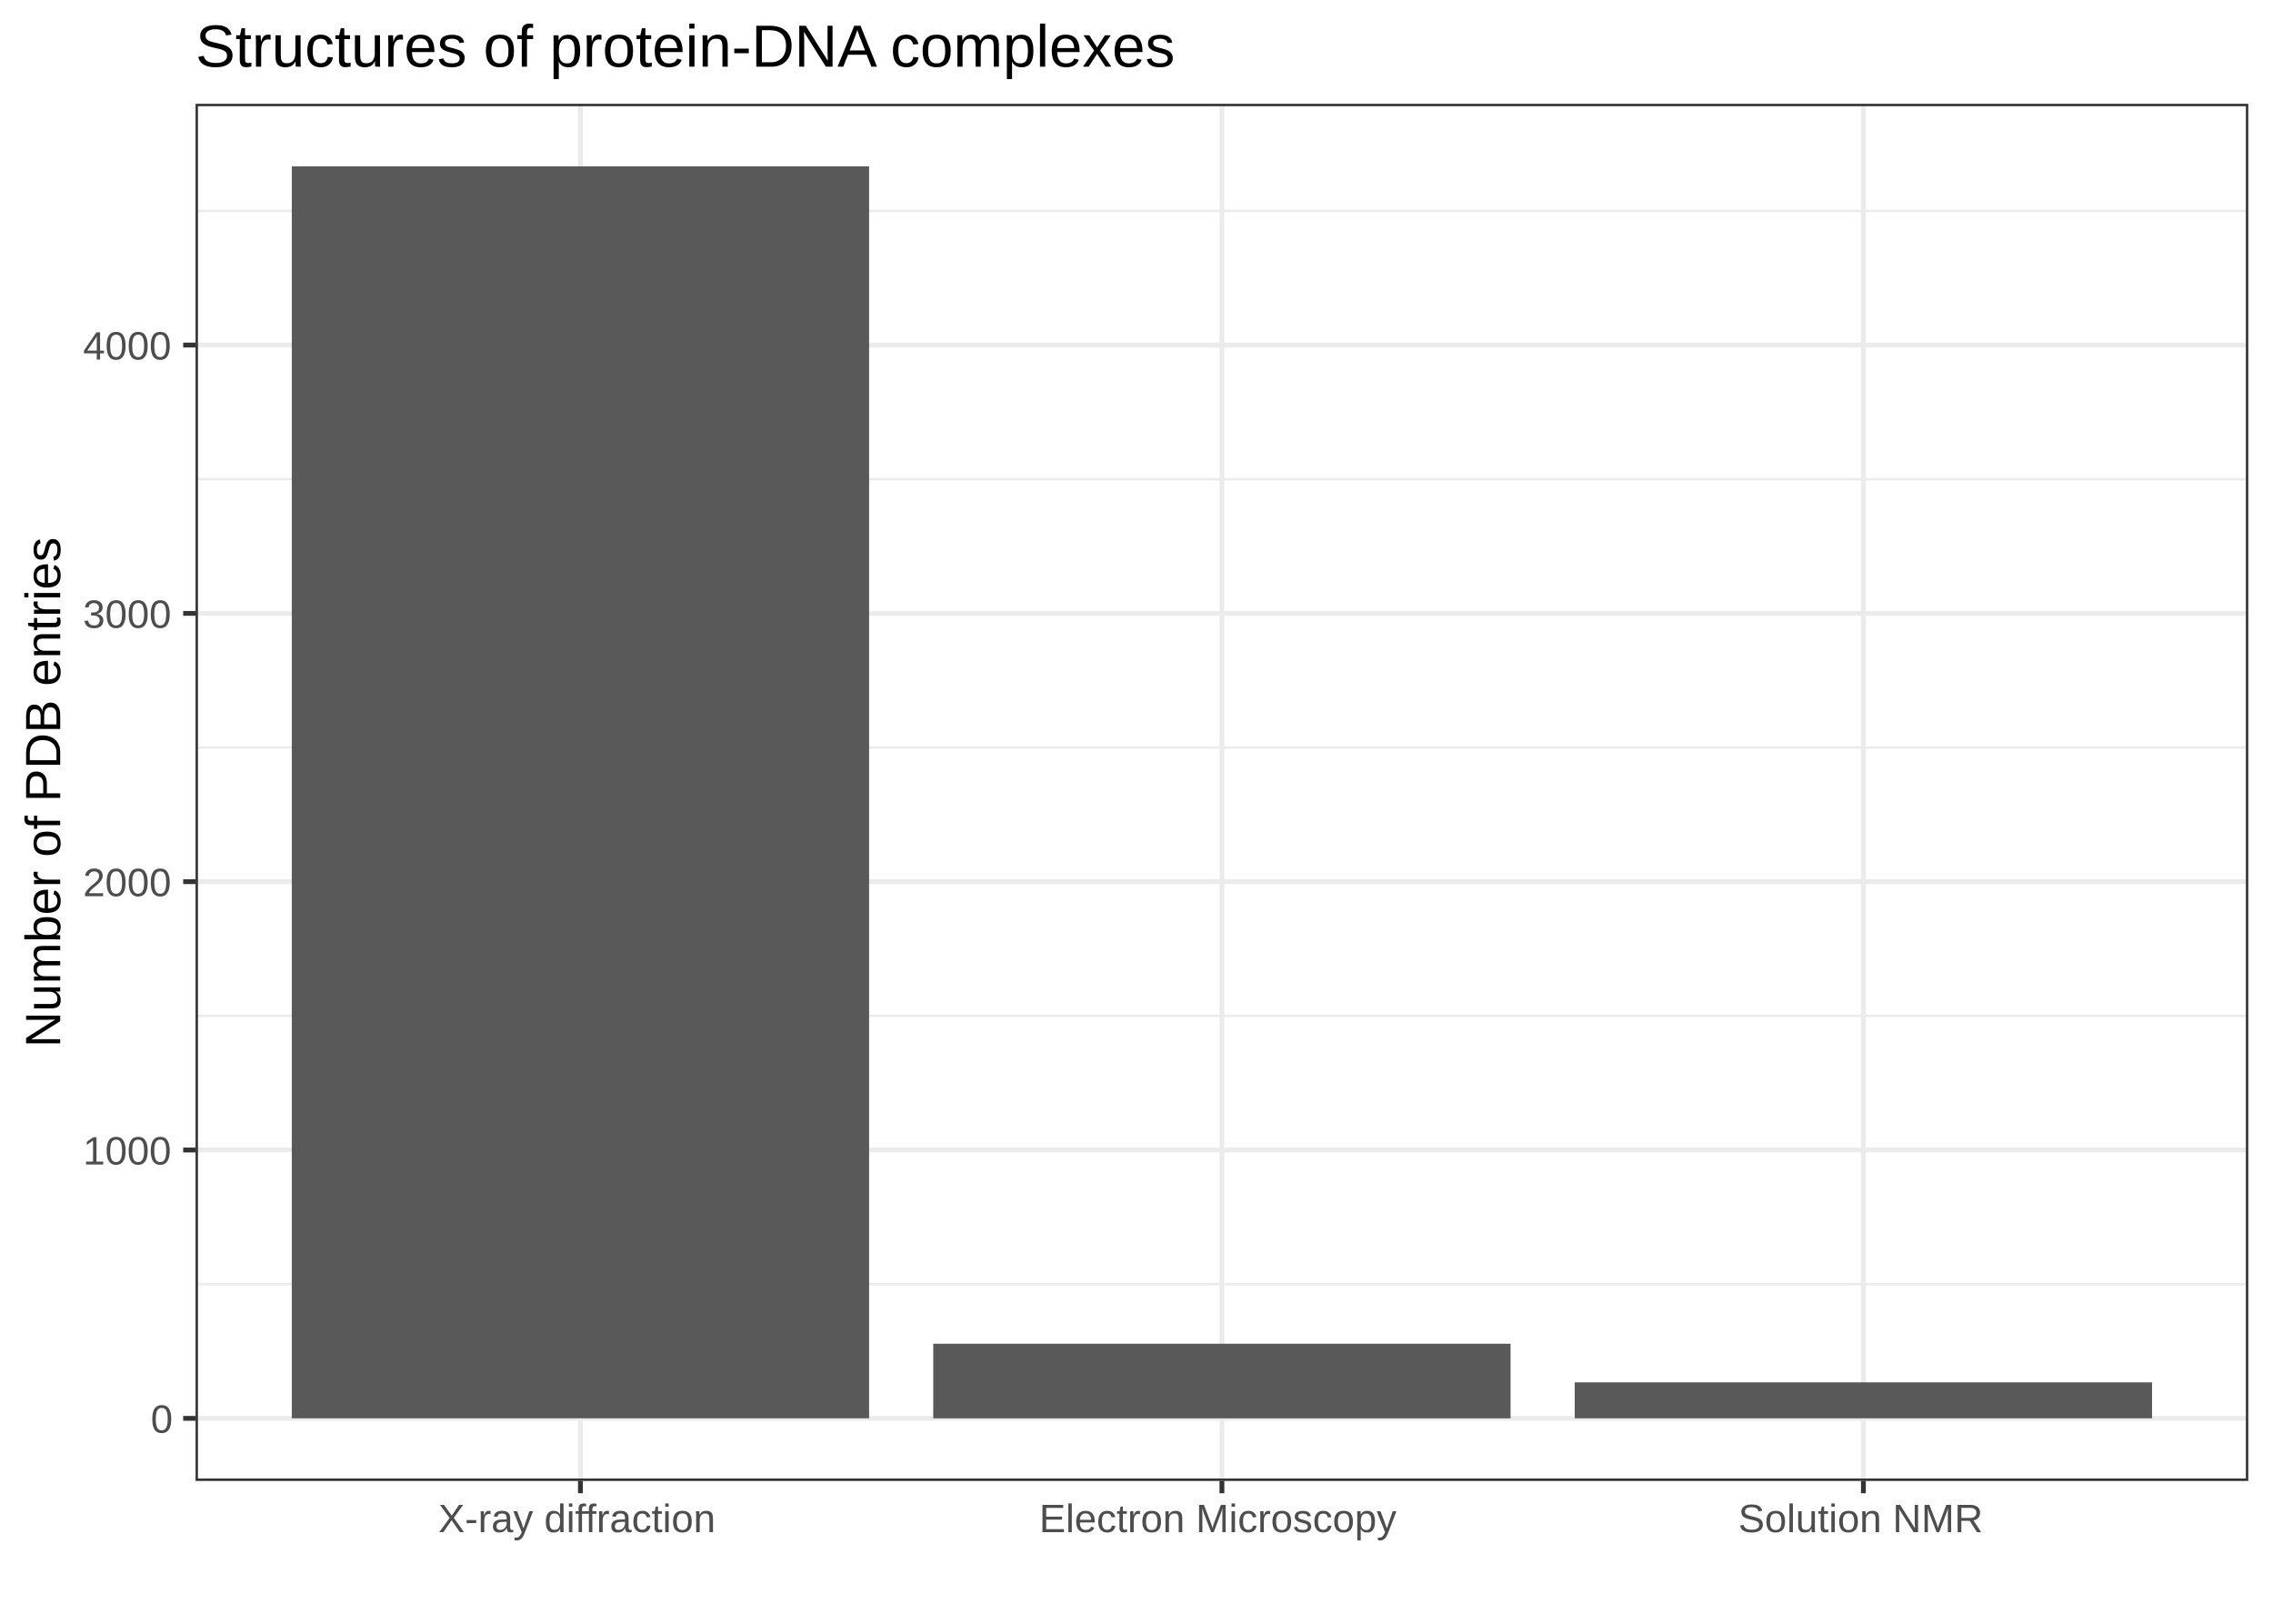
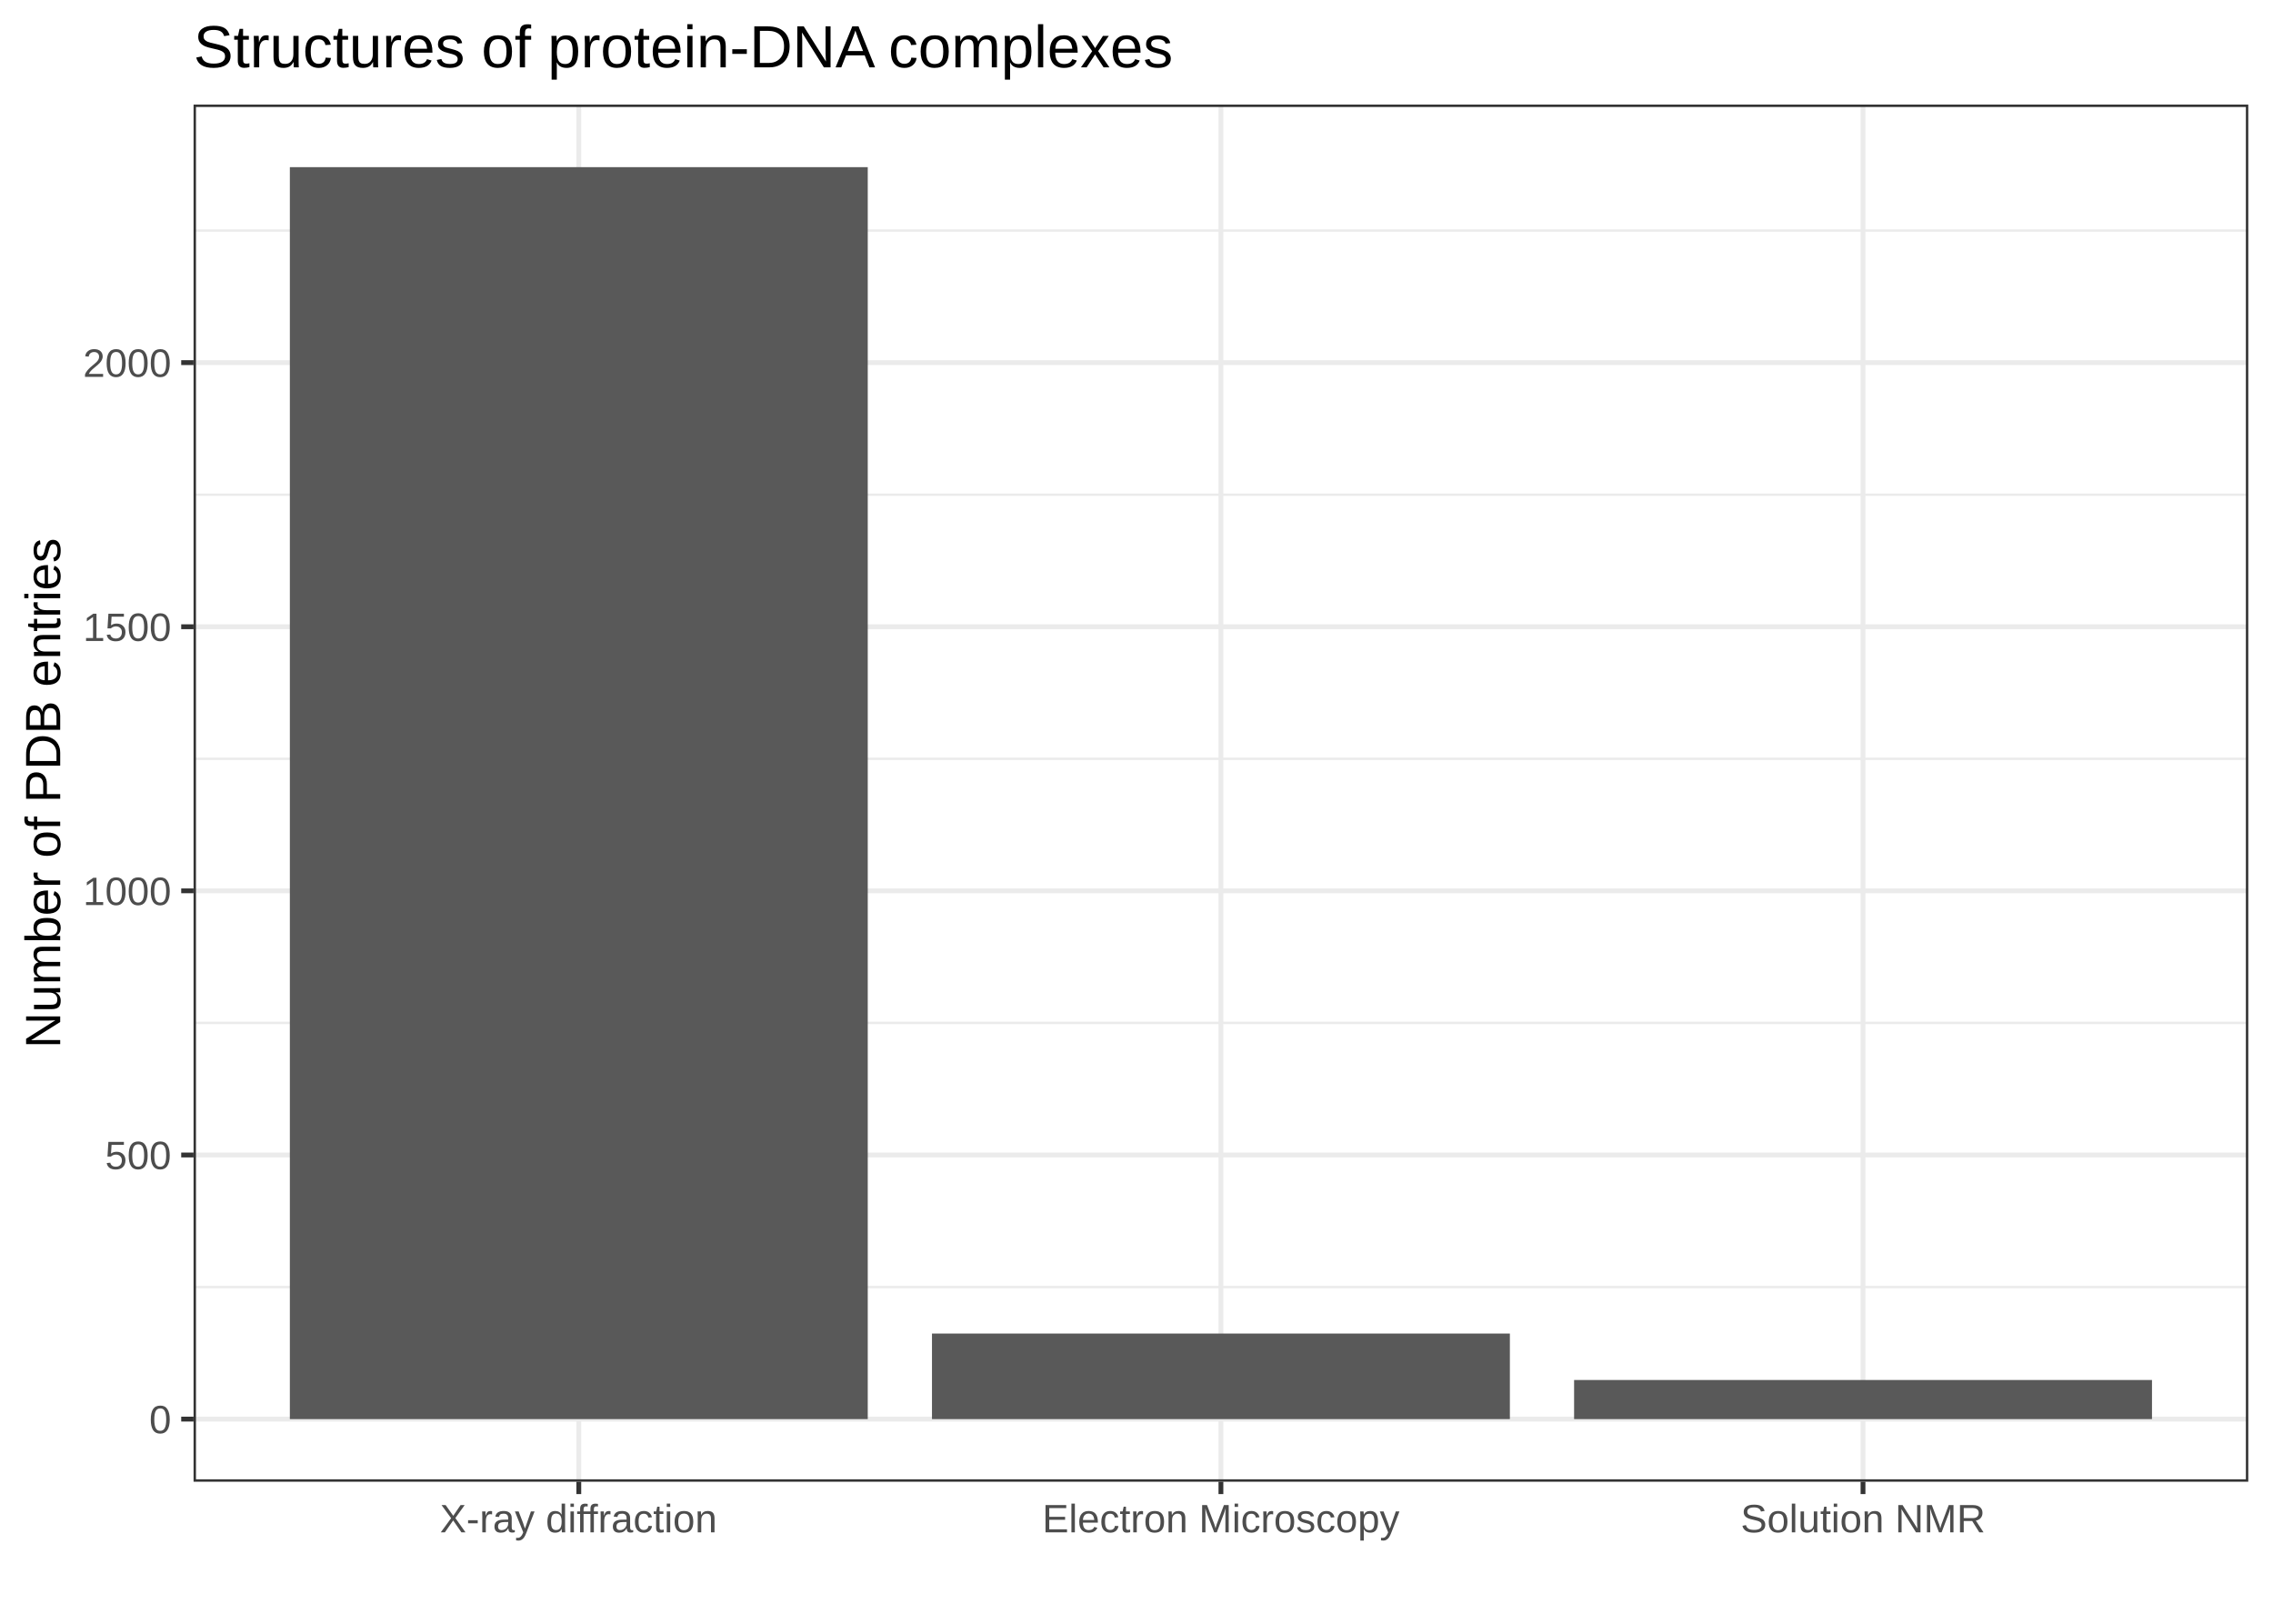
<svg xmlns="http://www.w3.org/2000/svg" viewBox="0 0 504.00 360.00">
  <defs>
    <style type="text/css">
    line, polyline, polygon, path, rect, circle {
      fill: none;
      stroke: #000000;
      stroke-linecap: round;
      stroke-linejoin: round;
      stroke-miterlimit: 10.00;
    }
  </style>
  </defs>
  <rect width="100%" height="100%" style="stroke: none; fill: #FFFFFF;" />
-   <rect x="0" y="0" width="504.00" height="360.00" style="stroke-width: 1.07; stroke: #FFFFFF; fill: #FFFFFF;" />
+   <rect x="-0" y="0" width="504.00" height="360.00" style="stroke-width: 1.07; stroke: #FFFFFF; fill: #FFFFFF;" />
  <defs>
-     <clipPath id="cpNDMuMzZ8NDk4LjUyfDMyOC4zM3wyMy4wMQ==">
-       <rect x="43.36" y="23.01" width="455.16" height="305.33" />
+     <clipPath id="cpNDIuOTJ8NDk4LjUyfDMyOC41MXwyMy4xOQ==">
+       <rect x="42.92" y="23.19" width="455.60" height="305.32" />
    </clipPath>
  </defs>
-   <rect x="43.36" y="23.01" width="455.16" height="305.33" style="stroke-width: 1.07; stroke: none; fill: #FFFFFF;" clip-path="url(#cpNDMuMzZ8NDk4LjUyfDMyOC4zM3wyMy4wMQ==)" />
-   <polyline points="43.36,284.71 498.52,284.71 " style="stroke-width: 0.53; stroke: #EBEBEB; stroke-linecap: butt;" clip-path="url(#cpNDMuMzZ8NDk4LjUyfDMyOC4zM3wyMy4wMQ==)" />
-   <polyline points="43.36,225.22 498.52,225.22 " style="stroke-width: 0.53; stroke: #EBEBEB; stroke-linecap: butt;" clip-path="url(#cpNDMuMzZ8NDk4LjUyfDMyOC4zM3wyMy4wMQ==)" />
-   <polyline points="43.36,165.74 498.52,165.74 " style="stroke-width: 0.53; stroke: #EBEBEB; stroke-linecap: butt;" clip-path="url(#cpNDMuMzZ8NDk4LjUyfDMyOC4zM3wyMy4wMQ==)" />
-   <polyline points="43.36,106.25 498.52,106.25 " style="stroke-width: 0.53; stroke: #EBEBEB; stroke-linecap: butt;" clip-path="url(#cpNDMuMzZ8NDk4LjUyfDMyOC4zM3wyMy4wMQ==)" />
-   <polyline points="43.36,46.76 498.52,46.76 " style="stroke-width: 0.53; stroke: #EBEBEB; stroke-linecap: butt;" clip-path="url(#cpNDMuMzZ8NDk4LjUyfDMyOC4zM3wyMy4wMQ==)" />
-   <polyline points="43.36,314.46 498.52,314.46 " style="stroke-width: 1.07; stroke: #EBEBEB; stroke-linecap: butt;" clip-path="url(#cpNDMuMzZ8NDk4LjUyfDMyOC4zM3wyMy4wMQ==)" />
-   <polyline points="43.36,254.97 498.52,254.97 " style="stroke-width: 1.07; stroke: #EBEBEB; stroke-linecap: butt;" clip-path="url(#cpNDMuMzZ8NDk4LjUyfDMyOC4zM3wyMy4wMQ==)" />
-   <polyline points="43.36,195.48 498.52,195.48 " style="stroke-width: 1.07; stroke: #EBEBEB; stroke-linecap: butt;" clip-path="url(#cpNDMuMzZ8NDk4LjUyfDMyOC4zM3wyMy4wMQ==)" />
-   <polyline points="43.36,135.99 498.52,135.99 " style="stroke-width: 1.07; stroke: #EBEBEB; stroke-linecap: butt;" clip-path="url(#cpNDMuMzZ8NDk4LjUyfDMyOC4zM3wyMy4wMQ==)" />
-   <polyline points="43.36,76.50 498.52,76.50 " style="stroke-width: 1.07; stroke: #EBEBEB; stroke-linecap: butt;" clip-path="url(#cpNDMuMzZ8NDk4LjUyfDMyOC4zM3wyMy4wMQ==)" />
-   <polyline points="128.70,328.33 128.70,23.01 " style="stroke-width: 1.07; stroke: #EBEBEB; stroke-linecap: butt;" clip-path="url(#cpNDMuMzZ8NDk4LjUyfDMyOC4zM3wyMy4wMQ==)" />
-   <polyline points="270.94,328.33 270.94,23.01 " style="stroke-width: 1.07; stroke: #EBEBEB; stroke-linecap: butt;" clip-path="url(#cpNDMuMzZ8NDk4LjUyfDMyOC4zM3wyMy4wMQ==)" />
-   <polyline points="413.18,328.33 413.18,23.01 " style="stroke-width: 1.07; stroke: #EBEBEB; stroke-linecap: butt;" clip-path="url(#cpNDMuMzZ8NDk4LjUyfDMyOC4zM3wyMy4wMQ==)" />
-   <rect x="64.70" y="36.88" width="128.01" height="277.57" style="stroke-width: 1.07; stroke: none; stroke-linecap: square; stroke-linejoin: miter; fill: #595959;" clip-path="url(#cpNDMuMzZ8NDk4LjUyfDMyOC4zM3wyMy4wMQ==)" />
-   <rect x="206.93" y="297.92" width="128.01" height="16.54" style="stroke-width: 1.07; stroke: none; stroke-linecap: square; stroke-linejoin: miter; fill: #595959;" clip-path="url(#cpNDMuMzZ8NDk4LjUyfDMyOC4zM3wyMy4wMQ==)" />
-   <rect x="349.17" y="306.48" width="128.01" height="7.97" style="stroke-width: 1.07; stroke: none; stroke-linecap: square; stroke-linejoin: miter; fill: #595959;" clip-path="url(#cpNDMuMzZ8NDk4LjUyfDMyOC4zM3wyMy4wMQ==)" />
-   <rect x="43.36" y="23.01" width="455.16" height="305.33" style="stroke-width: 1.07; stroke: #333333;" clip-path="url(#cpNDMuMzZ8NDk4LjUyfDMyOC4zM3wyMy4wMQ==)" />
+   <rect x="42.92" y="23.19" width="455.60" height="305.32" style="stroke-width: 1.07; stroke: none; fill: #FFFFFF;" clip-path="url(#cpNDIuOTJ8NDk4LjUyfDMyOC41MXwyMy4xOQ==)" />
+   <polyline points="42.92,285.35 498.52,285.35 " style="stroke-width: 0.53; stroke: #EBEBEB; stroke-linecap: butt;" clip-path="url(#cpNDIuOTJ8NDk4LjUyfDMyOC41MXwyMy4xOQ==)" />
+   <polyline points="42.92,226.79 498.52,226.79 " style="stroke-width: 0.53; stroke: #EBEBEB; stroke-linecap: butt;" clip-path="url(#cpNDIuOTJ8NDk4LjUyfDMyOC41MXwyMy4xOQ==)" />
+   <polyline points="42.92,168.23 498.52,168.23 " style="stroke-width: 0.53; stroke: #EBEBEB; stroke-linecap: butt;" clip-path="url(#cpNDIuOTJ8NDk4LjUyfDMyOC41MXwyMy4xOQ==)" />
+   <polyline points="42.92,109.68 498.52,109.68 " style="stroke-width: 0.53; stroke: #EBEBEB; stroke-linecap: butt;" clip-path="url(#cpNDIuOTJ8NDk4LjUyfDMyOC41MXwyMy4xOQ==)" />
+   <polyline points="42.92,51.12 498.52,51.12 " style="stroke-width: 0.53; stroke: #EBEBEB; stroke-linecap: butt;" clip-path="url(#cpNDIuOTJ8NDk4LjUyfDMyOC41MXwyMy4xOQ==)" />
+   <polyline points="42.92,314.63 498.52,314.63 " style="stroke-width: 1.07; stroke: #EBEBEB; stroke-linecap: butt;" clip-path="url(#cpNDIuOTJ8NDk4LjUyfDMyOC41MXwyMy4xOQ==)" />
+   <polyline points="42.92,256.07 498.52,256.07 " style="stroke-width: 1.07; stroke: #EBEBEB; stroke-linecap: butt;" clip-path="url(#cpNDIuOTJ8NDk4LjUyfDMyOC41MXwyMy4xOQ==)" />
+   <polyline points="42.92,197.51 498.52,197.51 " style="stroke-width: 1.07; stroke: #EBEBEB; stroke-linecap: butt;" clip-path="url(#cpNDIuOTJ8NDk4LjUyfDMyOC41MXwyMy4xOQ==)" />
+   <polyline points="42.92,138.96 498.52,138.96 " style="stroke-width: 1.07; stroke: #EBEBEB; stroke-linecap: butt;" clip-path="url(#cpNDIuOTJ8NDk4LjUyfDMyOC41MXwyMy4xOQ==)" />
+   <polyline points="42.92,80.40 498.52,80.40 " style="stroke-width: 1.07; stroke: #EBEBEB; stroke-linecap: butt;" clip-path="url(#cpNDIuOTJ8NDk4LjUyfDMyOC41MXwyMy4xOQ==)" />
+   <polyline points="128.34,328.51 128.34,23.19 " style="stroke-width: 1.07; stroke: #EBEBEB; stroke-linecap: butt;" clip-path="url(#cpNDIuOTJ8NDk4LjUyfDMyOC41MXwyMy4xOQ==)" />
+   <polyline points="270.72,328.51 270.72,23.19 " style="stroke-width: 1.07; stroke: #EBEBEB; stroke-linecap: butt;" clip-path="url(#cpNDIuOTJ8NDk4LjUyfDMyOC41MXwyMy4xOQ==)" />
+   <polyline points="413.09,328.51 413.09,23.19 " style="stroke-width: 1.07; stroke: #EBEBEB; stroke-linecap: butt;" clip-path="url(#cpNDIuOTJ8NDk4LjUyfDMyOC41MXwyMy4xOQ==)" />
+   <rect x="64.27" y="37.06" width="128.14" height="277.57" style="stroke-width: 1.07; stroke: none; stroke-linecap: square; stroke-linejoin: miter; fill: #595959;" clip-path="url(#cpNDIuOTJ8NDk4LjUyfDMyOC41MXwyMy4xOQ==)" />
+   <rect x="206.65" y="295.66" width="128.14" height="18.97" style="stroke-width: 1.07; stroke: none; stroke-linecap: square; stroke-linejoin: miter; fill: #595959;" clip-path="url(#cpNDIuOTJ8NDk4LjUyfDMyOC41MXwyMy4xOQ==)" />
+   <rect x="349.03" y="305.96" width="128.14" height="8.67" style="stroke-width: 1.07; stroke: none; stroke-linecap: square; stroke-linejoin: miter; fill: #595959;" clip-path="url(#cpNDIuOTJ8NDk4LjUyfDMyOC41MXwyMy4xOQ==)" />
+   <rect x="42.92" y="23.19" width="455.60" height="305.32" style="stroke-width: 1.07; stroke: #333333;" clip-path="url(#cpNDIuOTJ8NDk4LjUyfDMyOC41MXwyMy4xOQ==)" />
  <defs>
    <clipPath id="cpMC4wMHw1MDQuMDB8MzYwLjAwfDAuMDA=">
      <rect x="0.00" y="0.00" width="504.00" height="360.00" />
    </clipPath>
  </defs>
  <g clip-path="url(#cpMC4wMHw1MDQuMDB8MzYwLjAwfDAuMDA=)">
-     <text x="33.42" y="317.67" style="font-size: 8.80px; fill: #4D4D4D; font-family: Arial;" textLength="5.01px" lengthAdjust="spacingAndGlyphs">0</text>
+     <text x="33.09" y="317.78" style="font-size: 8.80px; fill: #4D4D4D; font-family: Arial;" textLength="4.89px" lengthAdjust="spacingAndGlyphs">0</text>
  </g>
  <g clip-path="url(#cpMC4wMHw1MDQuMDB8MzYwLjAwfDAuMDA=)">
-     <text x="18.41" y="258.19" style="font-size: 8.80px; fill: #4D4D4D; font-family: Arial;" textLength="20.02px" lengthAdjust="spacingAndGlyphs">1000</text>
+     <text x="23.30" y="259.22" style="font-size: 8.80px; fill: #4D4D4D; font-family: Arial;" textLength="14.68px" lengthAdjust="spacingAndGlyphs">500</text>
  </g>
  <g clip-path="url(#cpMC4wMHw1MDQuMDB8MzYwLjAwfDAuMDA=)">
-     <text x="18.41" y="198.70" style="font-size: 8.80px; fill: #4D4D4D; font-family: Arial;" textLength="20.02px" lengthAdjust="spacingAndGlyphs">2000</text>
+     <text x="18.41" y="200.66" style="font-size: 8.80px; fill: #4D4D4D; font-family: Arial;" textLength="19.58px" lengthAdjust="spacingAndGlyphs">1000</text>
  </g>
  <g clip-path="url(#cpMC4wMHw1MDQuMDB8MzYwLjAwfDAuMDA=)">
-     <text x="18.41" y="139.21" style="font-size: 8.80px; fill: #4D4D4D; font-family: Arial;" textLength="20.02px" lengthAdjust="spacingAndGlyphs">3000</text>
+     <text x="18.41" y="142.11" style="font-size: 8.80px; fill: #4D4D4D; font-family: Arial;" textLength="19.58px" lengthAdjust="spacingAndGlyphs">1500</text>
  </g>
  <g clip-path="url(#cpMC4wMHw1MDQuMDB8MzYwLjAwfDAuMDA=)">
-     <text x="18.41" y="79.72" style="font-size: 8.80px; fill: #4D4D4D; font-family: Arial;" textLength="20.02px" lengthAdjust="spacingAndGlyphs">4000</text>
+     <text x="18.41" y="83.55" style="font-size: 8.80px; fill: #4D4D4D; font-family: Arial;" textLength="19.58px" lengthAdjust="spacingAndGlyphs">2000</text>
  </g>
-   <polyline points="40.62,314.46 43.36,314.46 " style="stroke-width: 1.07; stroke: #333333; stroke-linecap: butt;" clip-path="url(#cpMC4wMHw1MDQuMDB8MzYwLjAwfDAuMDA=)" />
-   <polyline points="40.62,254.97 43.36,254.97 " style="stroke-width: 1.07; stroke: #333333; stroke-linecap: butt;" clip-path="url(#cpMC4wMHw1MDQuMDB8MzYwLjAwfDAuMDA=)" />
-   <polyline points="40.62,195.48 43.36,195.48 " style="stroke-width: 1.07; stroke: #333333; stroke-linecap: butt;" clip-path="url(#cpMC4wMHw1MDQuMDB8MzYwLjAwfDAuMDA=)" />
-   <polyline points="40.62,135.99 43.36,135.99 " style="stroke-width: 1.07; stroke: #333333; stroke-linecap: butt;" clip-path="url(#cpMC4wMHw1MDQuMDB8MzYwLjAwfDAuMDA=)" />
-   <polyline points="40.62,76.50 43.36,76.50 " style="stroke-width: 1.07; stroke: #333333; stroke-linecap: butt;" clip-path="url(#cpMC4wMHw1MDQuMDB8MzYwLjAwfDAuMDA=)" />
-   <polyline points="128.70,331.07 128.70,328.33 " style="stroke-width: 1.07; stroke: #333333; stroke-linecap: butt;" clip-path="url(#cpMC4wMHw1MDQuMDB8MzYwLjAwfDAuMDA=)" />
-   <polyline points="270.94,331.07 270.94,328.33 " style="stroke-width: 1.07; stroke: #333333; stroke-linecap: butt;" clip-path="url(#cpMC4wMHw1MDQuMDB8MzYwLjAwfDAuMDA=)" />
-   <polyline points="413.18,331.07 413.18,328.33 " style="stroke-width: 1.07; stroke: #333333; stroke-linecap: butt;" clip-path="url(#cpMC4wMHw1MDQuMDB8MzYwLjAwfDAuMDA=)" />
+   <polyline points="40.18,314.63 42.92,314.63 " style="stroke-width: 1.07; stroke: #333333; stroke-linecap: butt;" clip-path="url(#cpMC4wMHw1MDQuMDB8MzYwLjAwfDAuMDA=)" />
+   <polyline points="40.18,256.07 42.92,256.07 " style="stroke-width: 1.07; stroke: #333333; stroke-linecap: butt;" clip-path="url(#cpMC4wMHw1MDQuMDB8MzYwLjAwfDAuMDA=)" />
+   <polyline points="40.18,197.51 42.92,197.51 " style="stroke-width: 1.07; stroke: #333333; stroke-linecap: butt;" clip-path="url(#cpMC4wMHw1MDQuMDB8MzYwLjAwfDAuMDA=)" />
+   <polyline points="40.18,138.96 42.92,138.96 " style="stroke-width: 1.07; stroke: #333333; stroke-linecap: butt;" clip-path="url(#cpMC4wMHw1MDQuMDB8MzYwLjAwfDAuMDA=)" />
+   <polyline points="40.18,80.40 42.92,80.40 " style="stroke-width: 1.07; stroke: #333333; stroke-linecap: butt;" clip-path="url(#cpMC4wMHw1MDQuMDB8MzYwLjAwfDAuMDA=)" />
+   <polyline points="128.34,331.25 128.34,328.51 " style="stroke-width: 1.07; stroke: #333333; stroke-linecap: butt;" clip-path="url(#cpMC4wMHw1MDQuMDB8MzYwLjAwfDAuMDA=)" />
+   <polyline points="270.72,331.25 270.72,328.51 " style="stroke-width: 1.07; stroke: #333333; stroke-linecap: butt;" clip-path="url(#cpMC4wMHw1MDQuMDB8MzYwLjAwfDAuMDA=)" />
+   <polyline points="413.09,331.25 413.09,328.51 " style="stroke-width: 1.07; stroke: #333333; stroke-linecap: butt;" clip-path="url(#cpMC4wMHw1MDQuMDB8MzYwLjAwfDAuMDA=)" />
  <g clip-path="url(#cpMC4wMHw1MDQuMDB8MzYwLjAwfDAuMDA=)">
-     <text x="97.19" y="339.70" style="font-size: 8.80px; fill: #4D4D4D; font-family: Arial;" textLength="63.02px" lengthAdjust="spacingAndGlyphs">X-ray diffraction</text>
+     <text x="97.53" y="339.74" style="font-size: 8.80px; fill: #4D4D4D; font-family: Arial;" textLength="61.62px" lengthAdjust="spacingAndGlyphs">X-ray diffraction</text>
  </g>
  <g clip-path="url(#cpMC4wMHw1MDQuMDB8MzYwLjAwfDAuMDA=)">
-     <text x="230.43" y="339.70" style="font-size: 8.80px; fill: #4D4D4D; font-family: Arial;" textLength="81.03px" lengthAdjust="spacingAndGlyphs">Electron Microscopy</text>
+     <text x="231.11" y="339.74" style="font-size: 8.80px; fill: #4D4D4D; font-family: Arial;" textLength="79.23px" lengthAdjust="spacingAndGlyphs">Electron Microscopy</text>
  </g>
  <g clip-path="url(#cpMC4wMHw1MDQuMDB8MzYwLjAwfDAuMDA=)">
-     <text x="385.42" y="339.70" style="font-size: 8.80px; fill: #4D4D4D; font-family: Arial;" textLength="55.52px" lengthAdjust="spacingAndGlyphs">Solution NMR</text>
+     <text x="385.95" y="339.74" style="font-size: 8.80px; fill: #4D4D4D; font-family: Arial;" textLength="54.29px" lengthAdjust="spacingAndGlyphs">Solution NMR</text>
  </g>
  <g clip-path="url(#cpMC4wMHw1MDQuMDB8MzYwLjAwfDAuMDA=)">
-     <text transform="translate(13.35,232.22) rotate(-90)" style="font-size: 11.00px; font-family: Arial;" textLength="113.10px" lengthAdjust="spacingAndGlyphs">Number of PDB entries</text>
+     <text transform="translate(13.35,232.40) rotate(-90)" style="font-size: 11.00px; font-family: Arial;" textLength="113.10px" lengthAdjust="spacingAndGlyphs">Number of PDB entries</text>
  </g>
  <g clip-path="url(#cpMC4wMHw1MDQuMDB8MzYwLjAwfDAuMDA=)">
-     <text x="43.36" y="14.79" style="font-size: 13.20px; font-family: Arial;" textLength="214.58px" lengthAdjust="spacingAndGlyphs">Structures of protein-DNA complexes</text>
+     <text x="42.92" y="14.93" style="font-size: 13.20px; font-family: Arial;" textLength="217.88px" lengthAdjust="spacingAndGlyphs">Structures of protein-DNA complexes</text>
  </g>
</svg>
